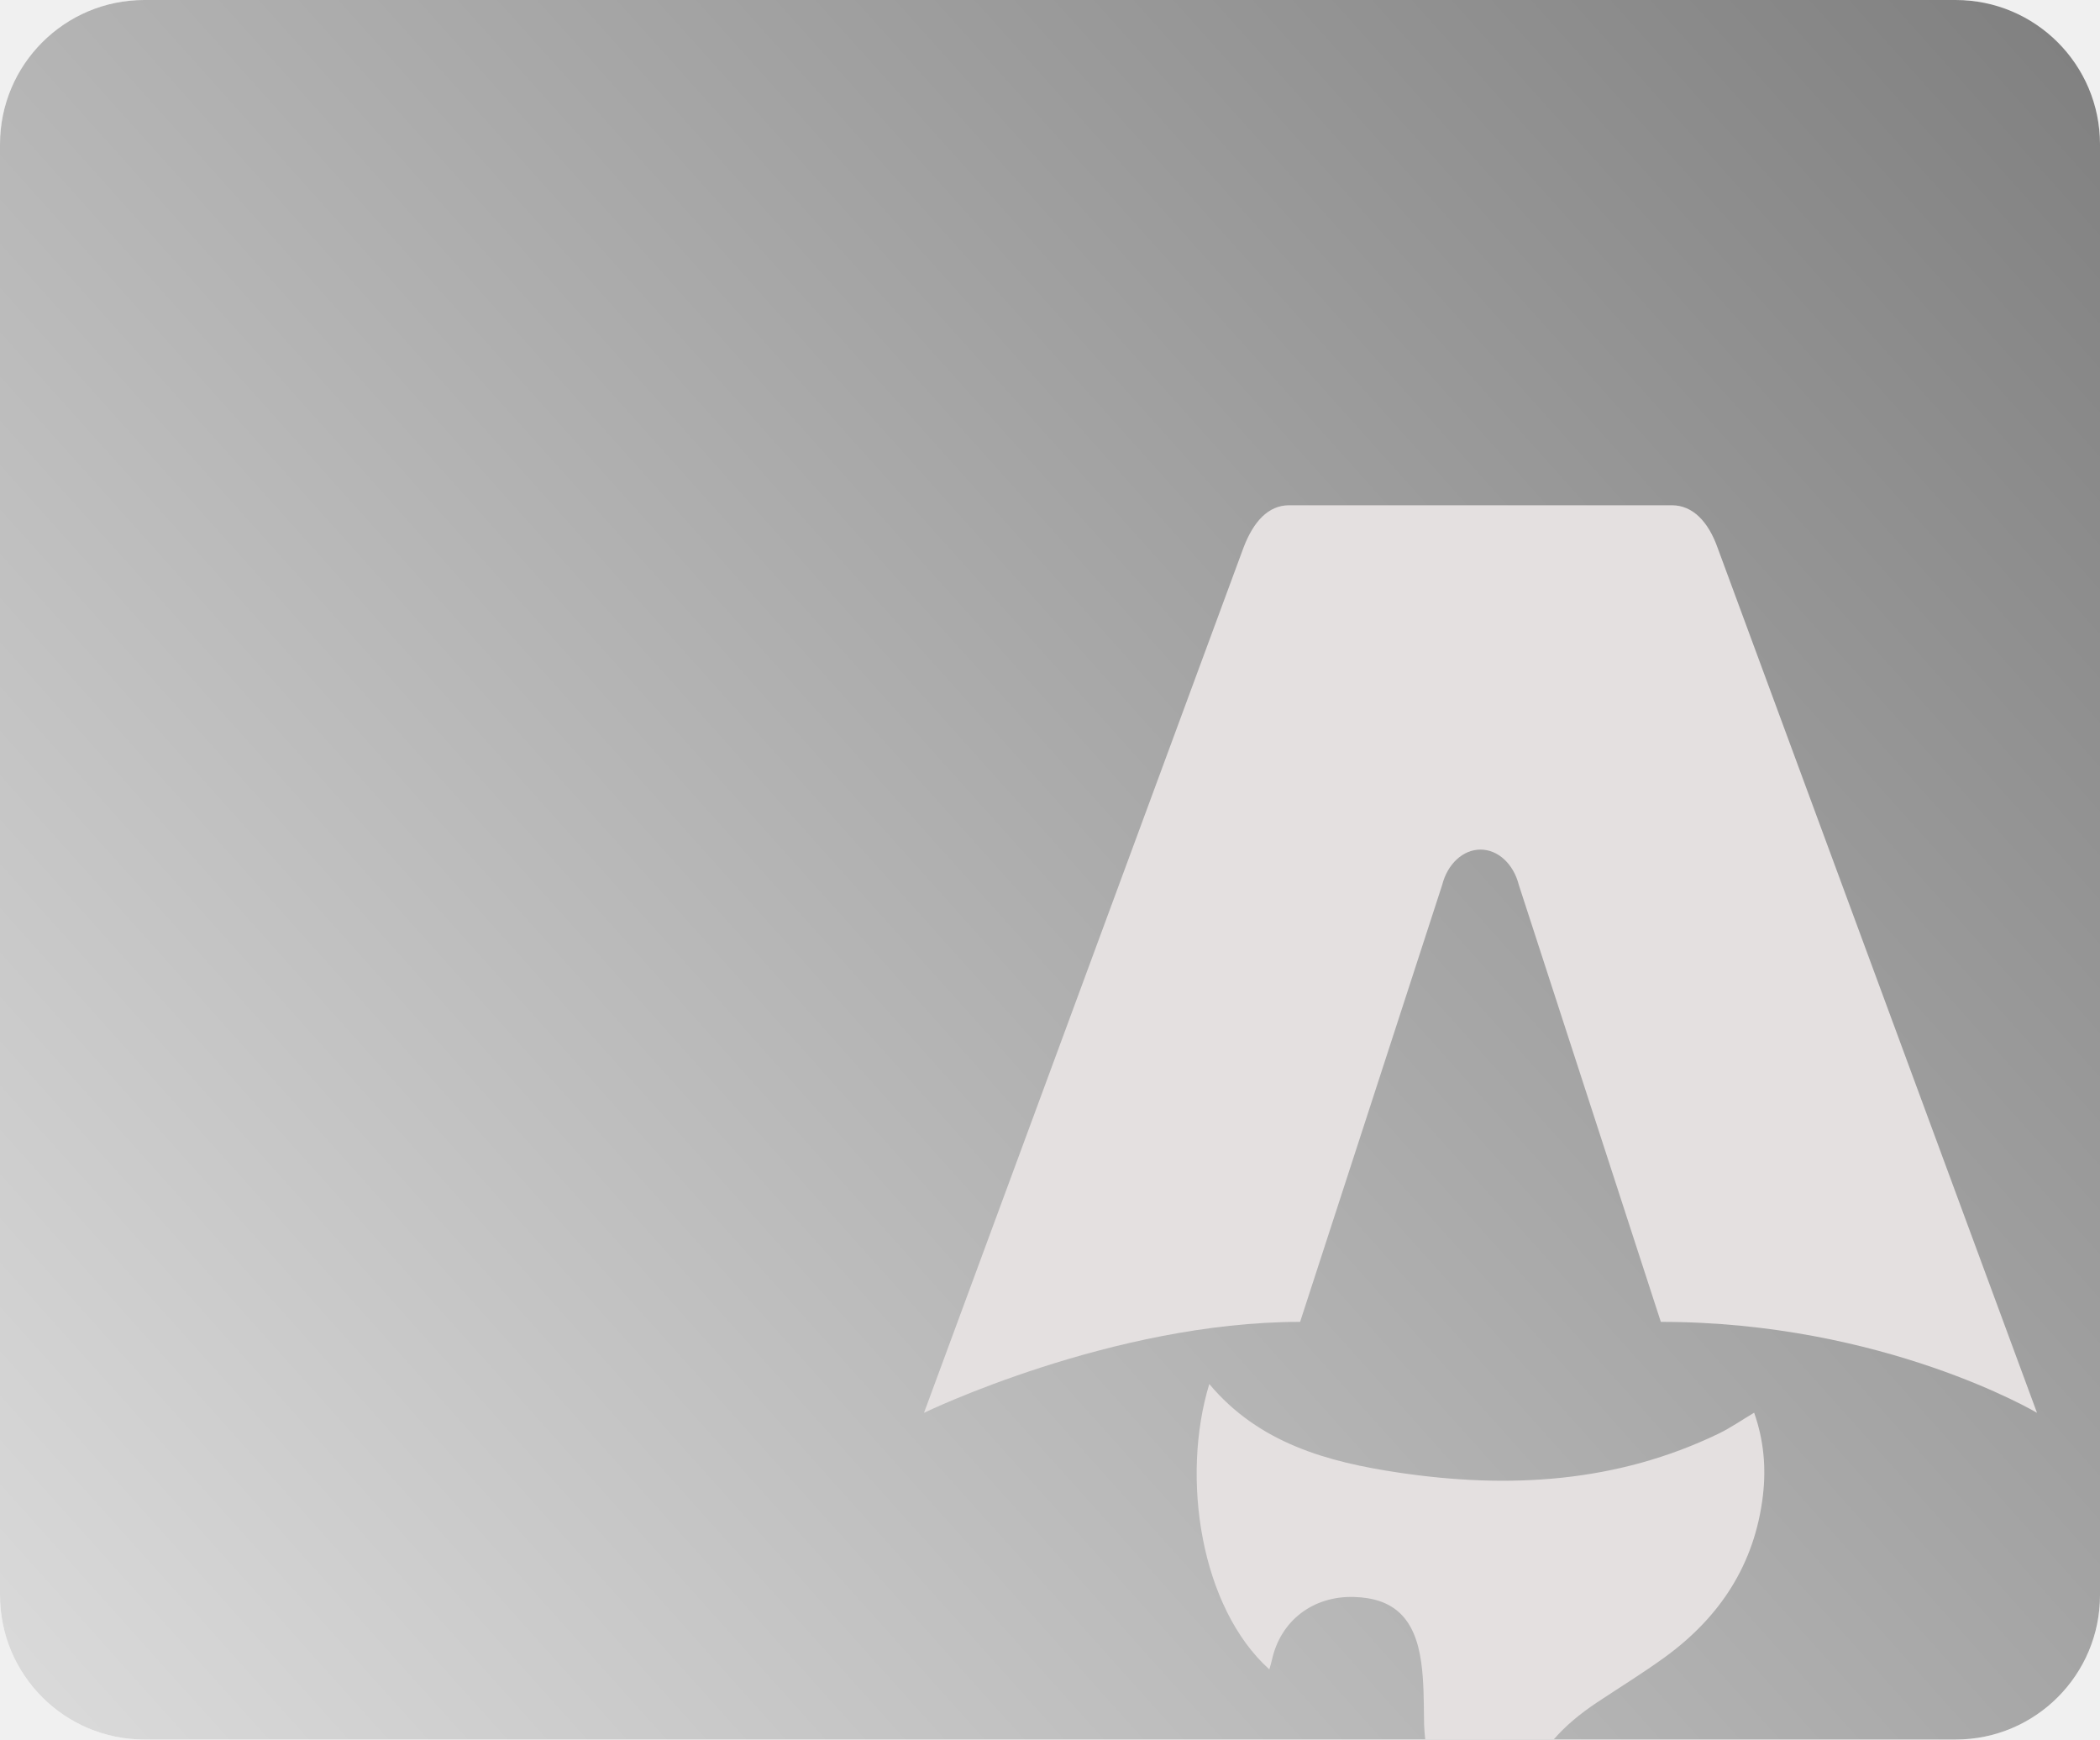
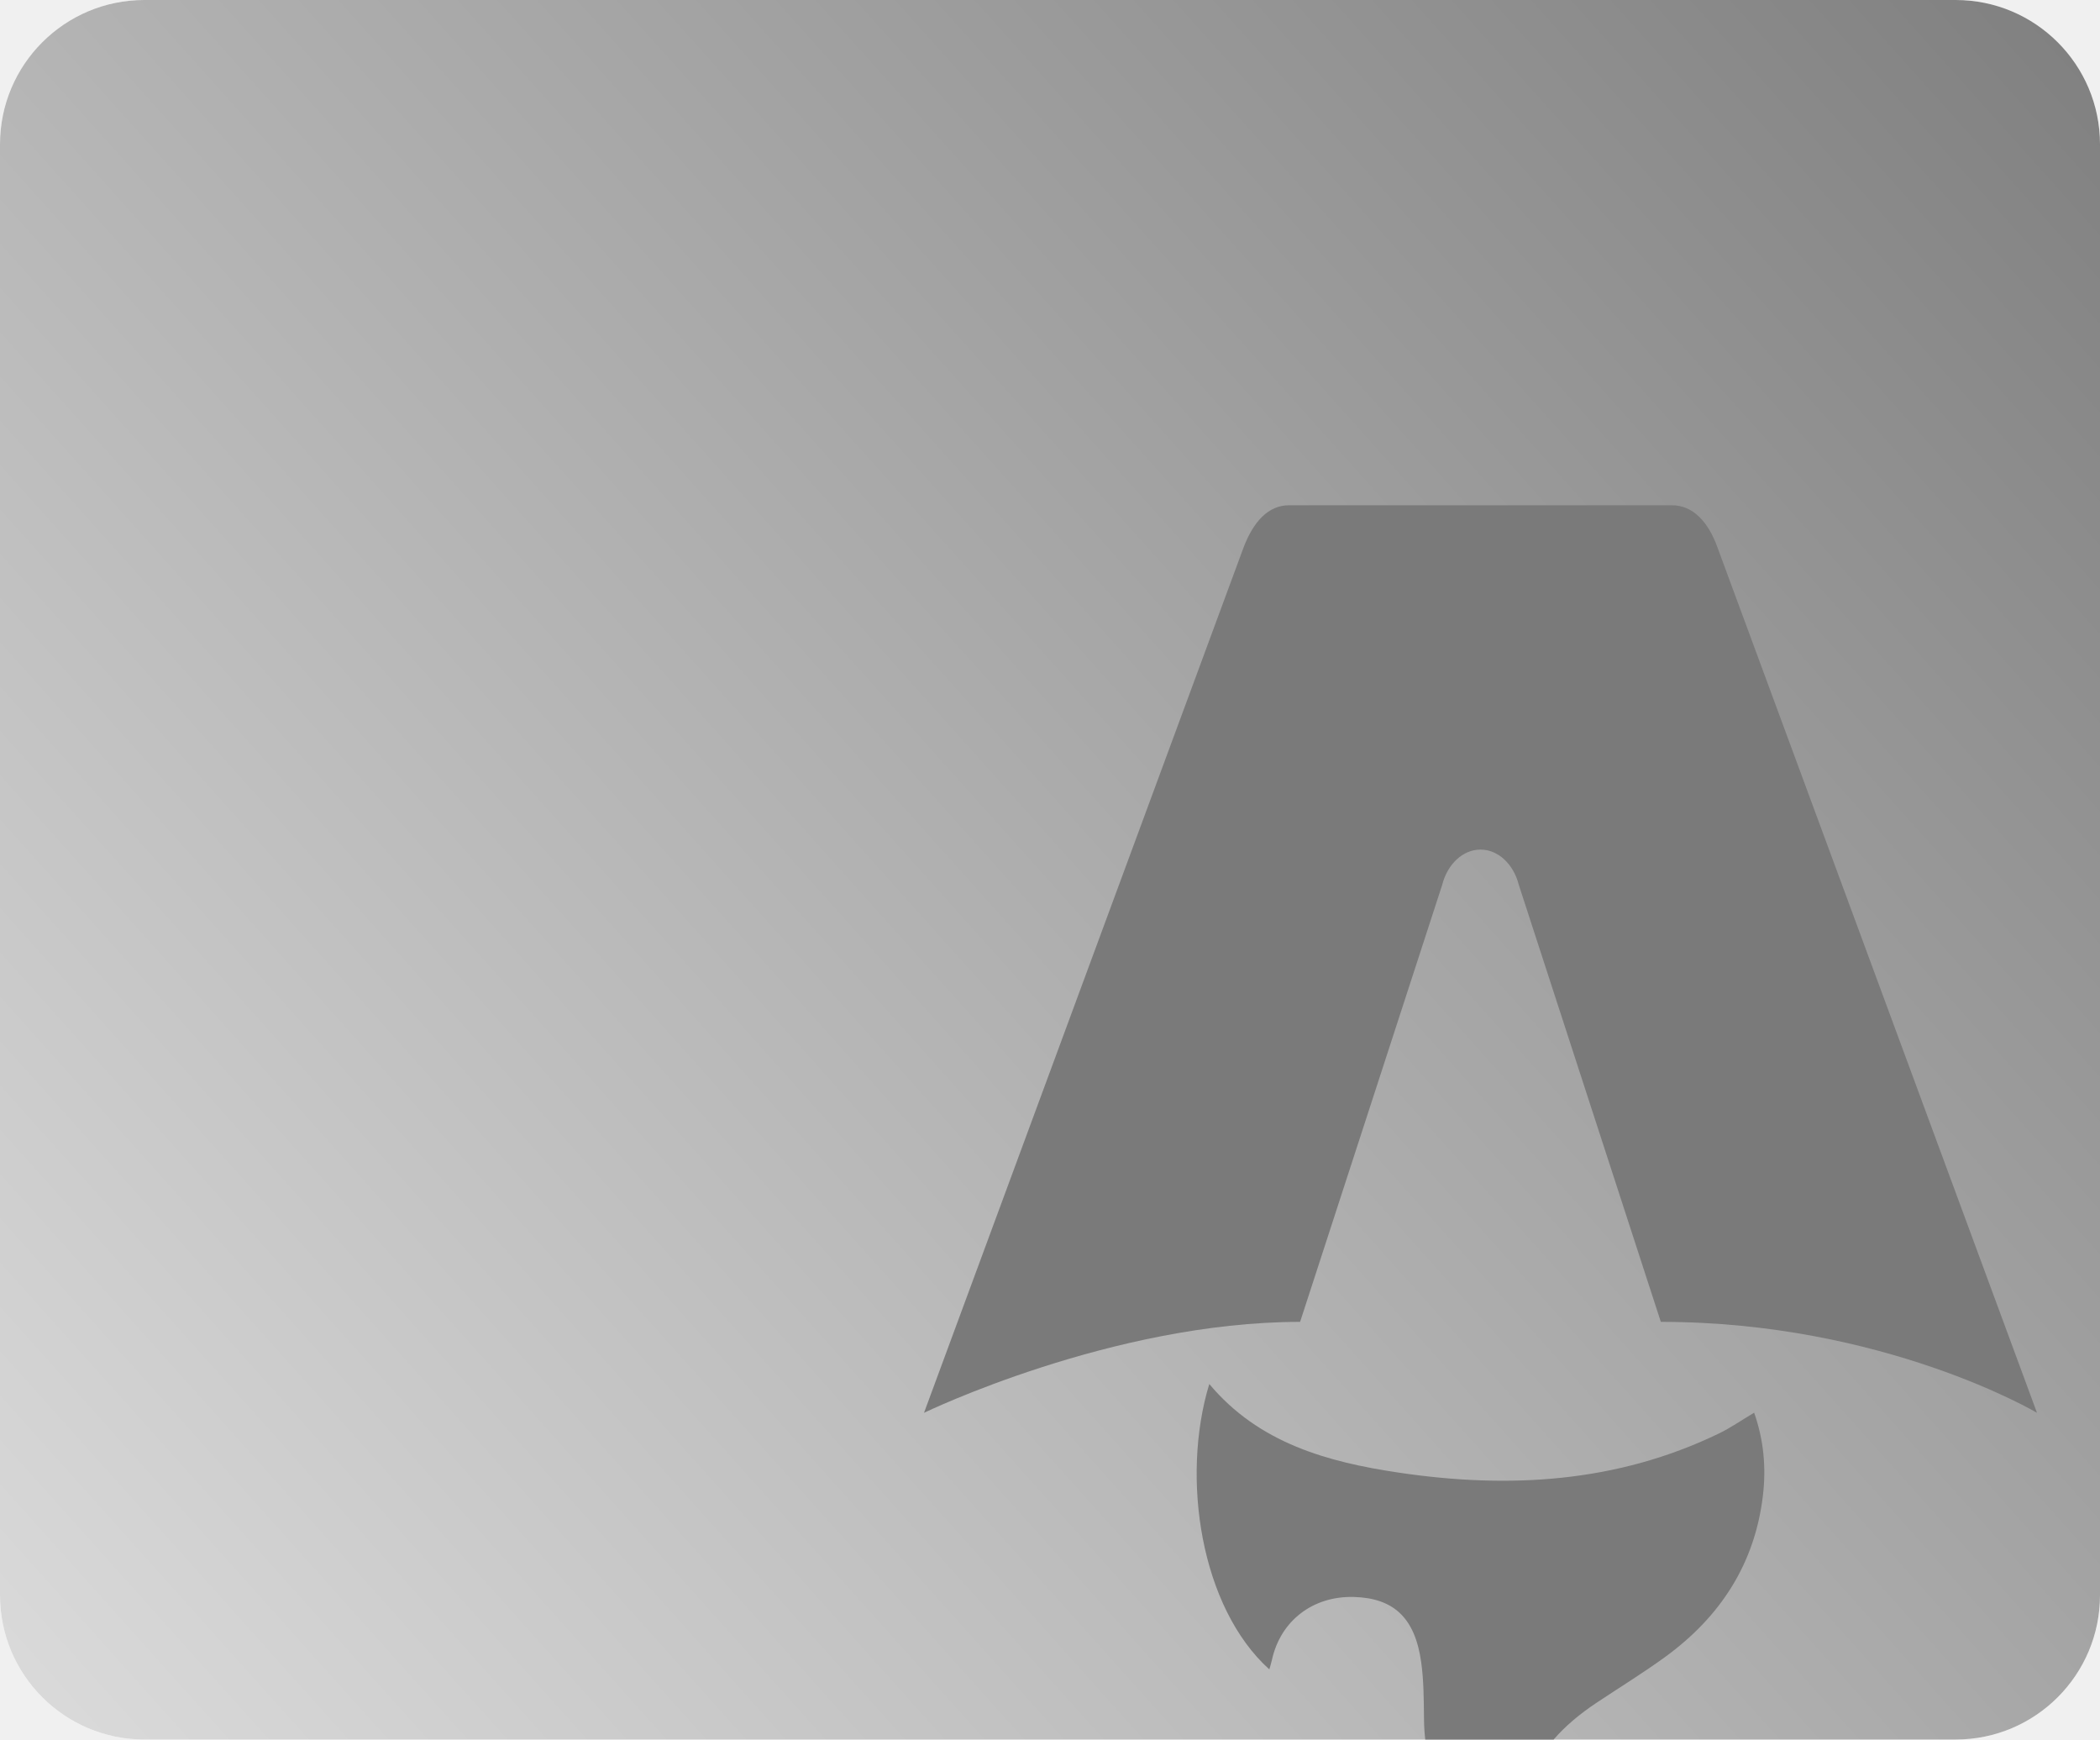
<svg xmlns="http://www.w3.org/2000/svg" width="291" height="241" viewBox="0 0 291 241" fill="none">
  <g clip-path="url(#clip0_73_5)">
    <rect width="291" height="241" rx="20" fill="white" />
    <rect width="291" height="241" rx="20" fill="url(#paint0_linear_73_5)" />
-     <path d="M175.909 231.296C166.385 222.736 163.606 204.768 167.573 191.744C174.447 199.952 183.979 202.56 193.848 204.024C209.082 206.288 224.042 205.44 238.192 198.6C239.814 197.816 241.307 196.768 243.074 195.72C244.407 199.504 244.752 203.32 244.287 207.216C243.162 216.696 238.36 224.016 230.732 229.568C227.68 231.784 224.452 233.768 221.296 235.864C211.619 242.296 209.002 249.84 212.639 260.816L212.993 262C208.363 260.02 204.43 256.711 201.694 252.496C198.844 248.185 197.326 243.137 197.325 237.976C197.293 235.416 197.293 232.84 196.94 230.312C196.089 224.16 193.15 221.408 187.617 221.248C181.939 221.088 177.442 224.536 176.254 229.968C176.158 230.392 176.029 230.8 175.893 231.288L175.909 231.296ZM128.04 195.736C128.04 195.736 154.058 183.136 180.157 183.136L199.839 122.616C200.578 119.688 202.73 117.704 205.155 117.704C207.58 117.704 209.732 119.688 210.471 122.616L230.145 183.136C261.062 183.136 282.27 195.736 282.27 195.736L237.983 75.816C236.714 72.28 234.57 70 231.679 70H178.631C175.74 70 173.692 72.28 172.335 75.816L128.04 195.736Z" fill="#E4E0E0" />
+     <path d="M175.909 231.296C166.385 222.736 163.606 204.768 167.573 191.744C174.447 199.952 183.979 202.56 193.848 204.024C209.082 206.288 224.042 205.44 238.192 198.6C239.814 197.816 241.307 196.768 243.074 195.72C244.407 199.504 244.752 203.32 244.287 207.216C243.162 216.696 238.36 224.016 230.732 229.568C227.68 231.784 224.452 233.768 221.296 235.864C211.619 242.296 209.002 249.84 212.639 260.816L212.993 262C208.363 260.02 204.43 256.711 201.694 252.496C198.844 248.185 197.326 243.137 197.325 237.976C197.293 235.416 197.293 232.84 196.94 230.312C196.089 224.16 193.15 221.408 187.617 221.248C181.939 221.088 177.442 224.536 176.254 229.968C176.158 230.392 176.029 230.8 175.893 231.288L175.909 231.296ZM128.04 195.736C128.04 195.736 154.058 183.136 180.157 183.136L199.839 122.616C200.578 119.688 202.73 117.704 205.155 117.704C207.58 117.704 209.732 119.688 210.471 122.616L230.145 183.136C261.062 183.136 282.27 195.736 282.27 195.736L237.983 75.816C236.714 72.28 234.57 70 231.679 70H178.631C175.74 70 173.692 72.28 172.335 75.816L128.04 195.736Z" fill="#7A7A7A" />
  </g>
  <defs>
    <linearGradient id="paint0_linear_73_5" x1="12.5" y1="241" x2="281" y2="-4.56611e-06" gradientUnits="userSpaceOnUse">
      <stop stop-color="#D9D9D9" />
      <stop offset="1" stop-color="#818181" />
    </linearGradient>
    <clipPath id="clip0_73_5">
      <rect width="291" height="241" rx="20" fill="white" />
    </clipPath>
  </defs>
</svg>
